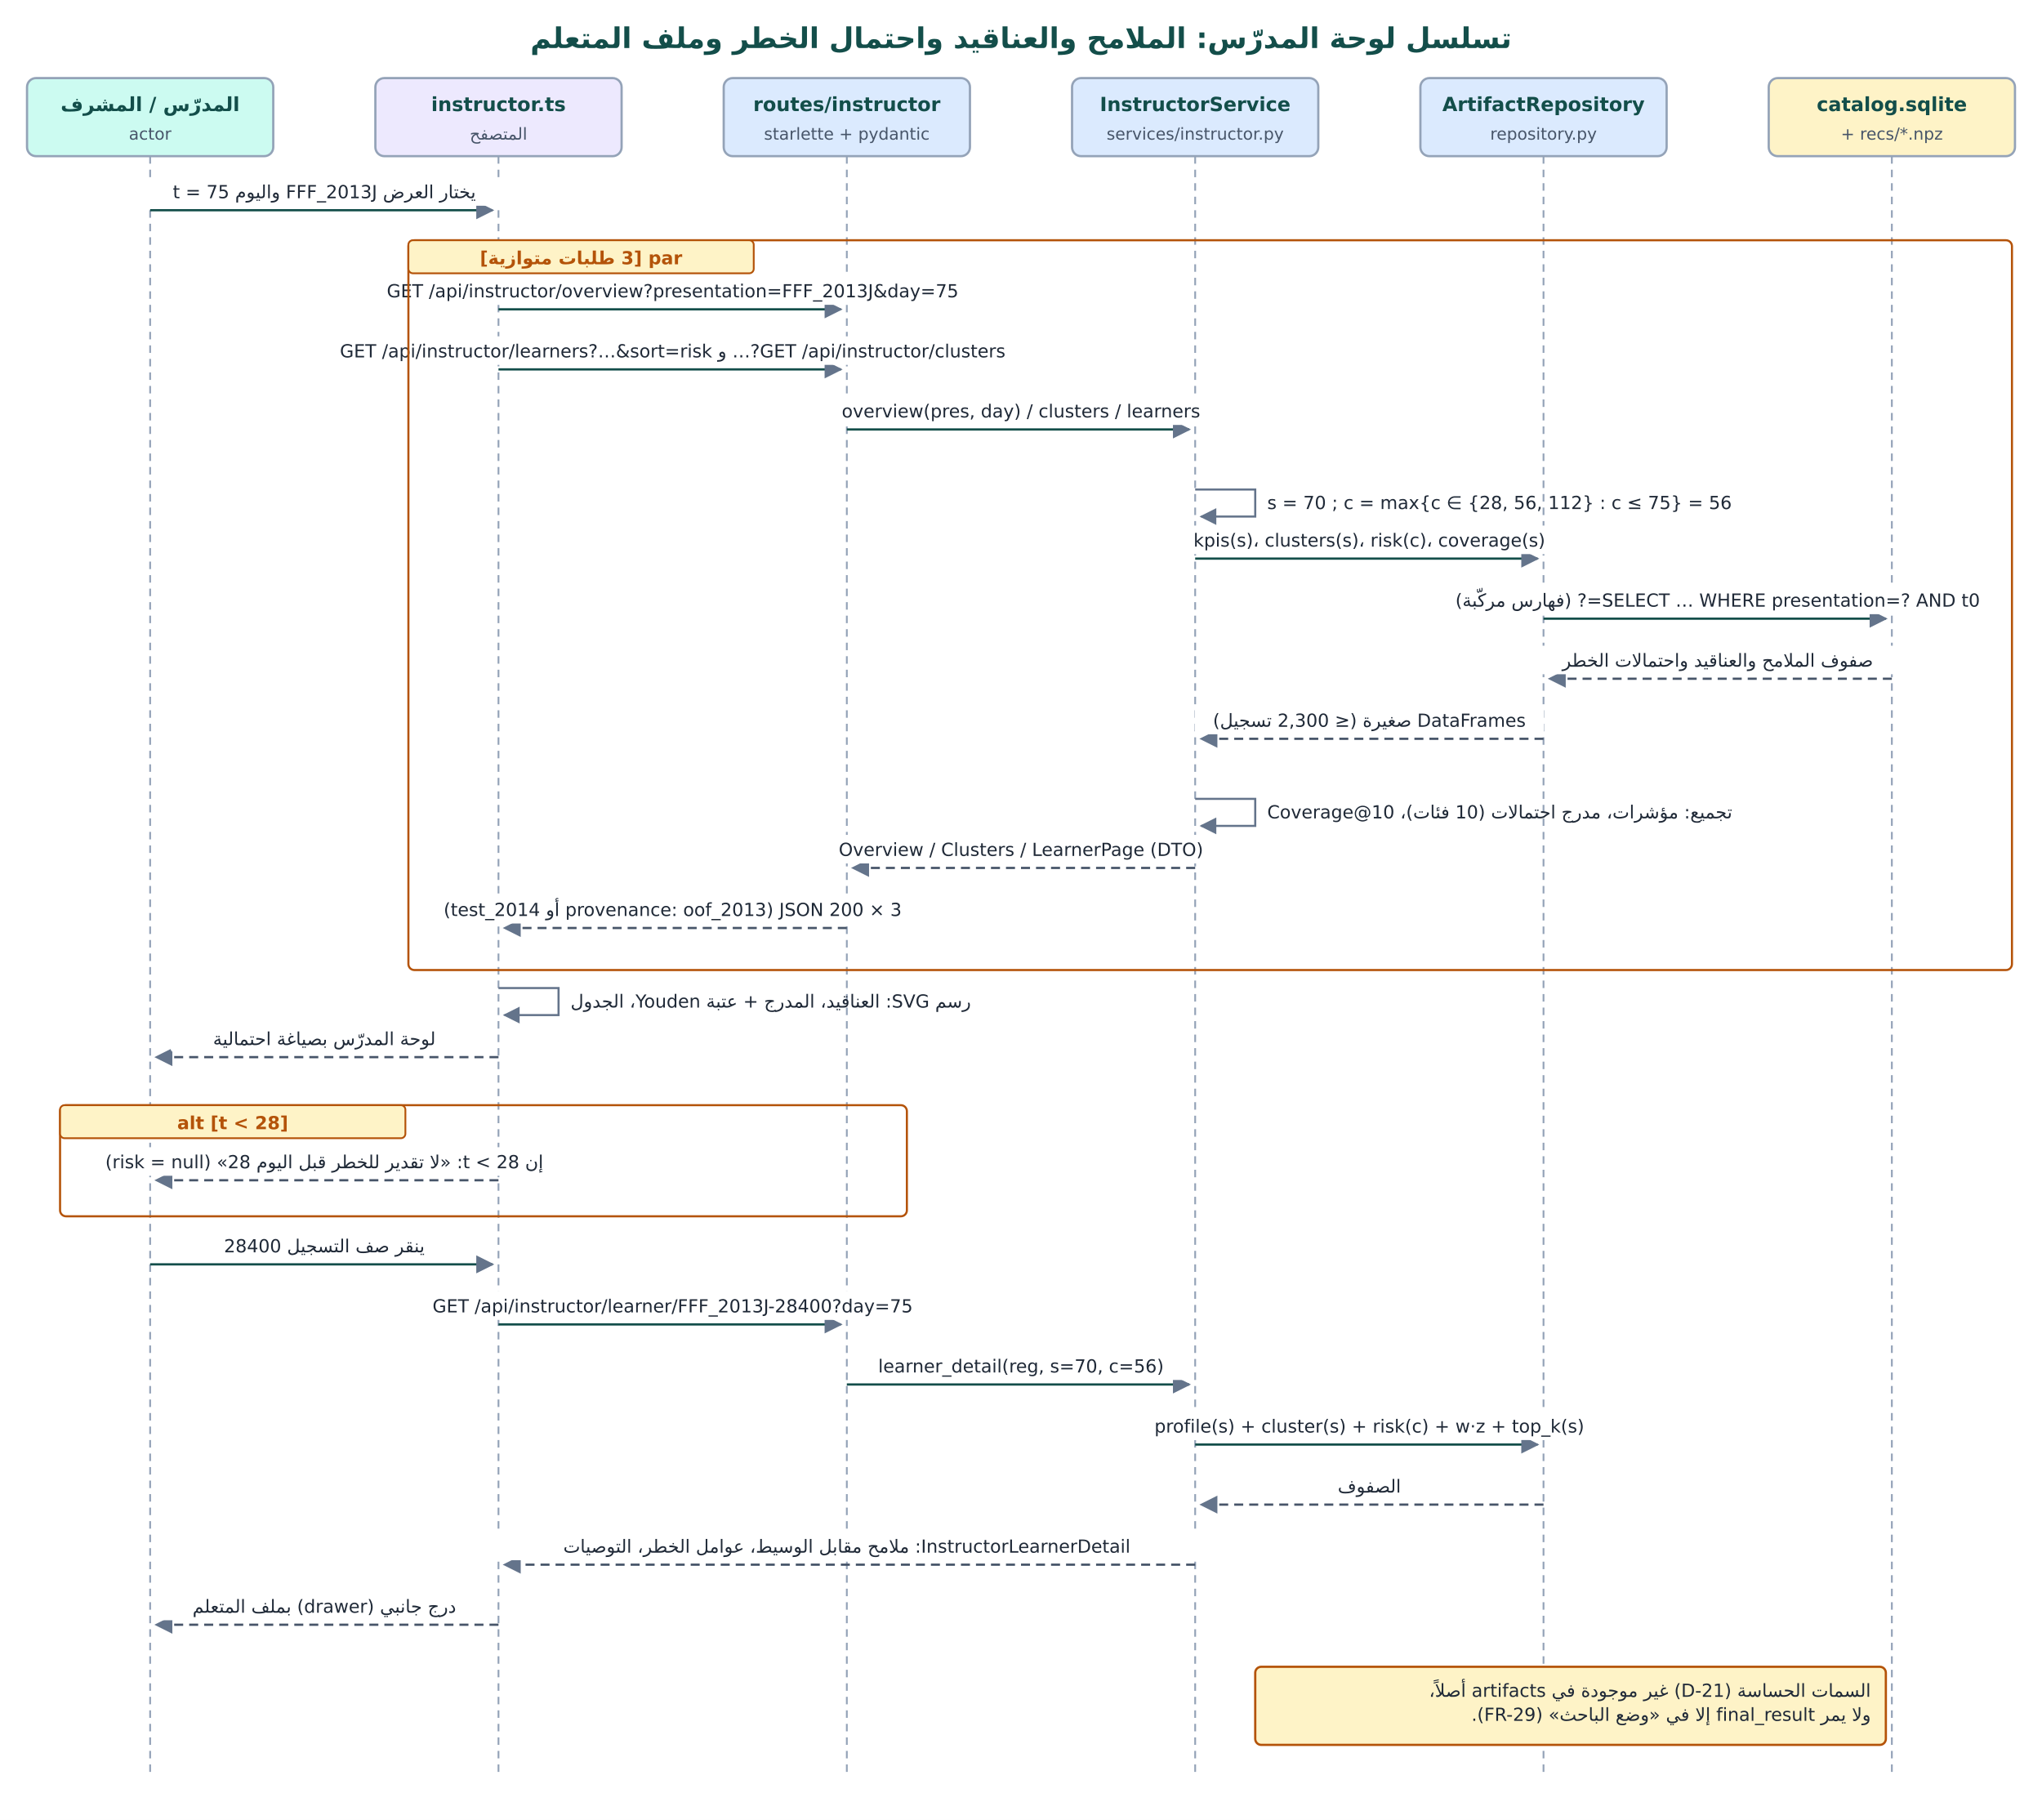
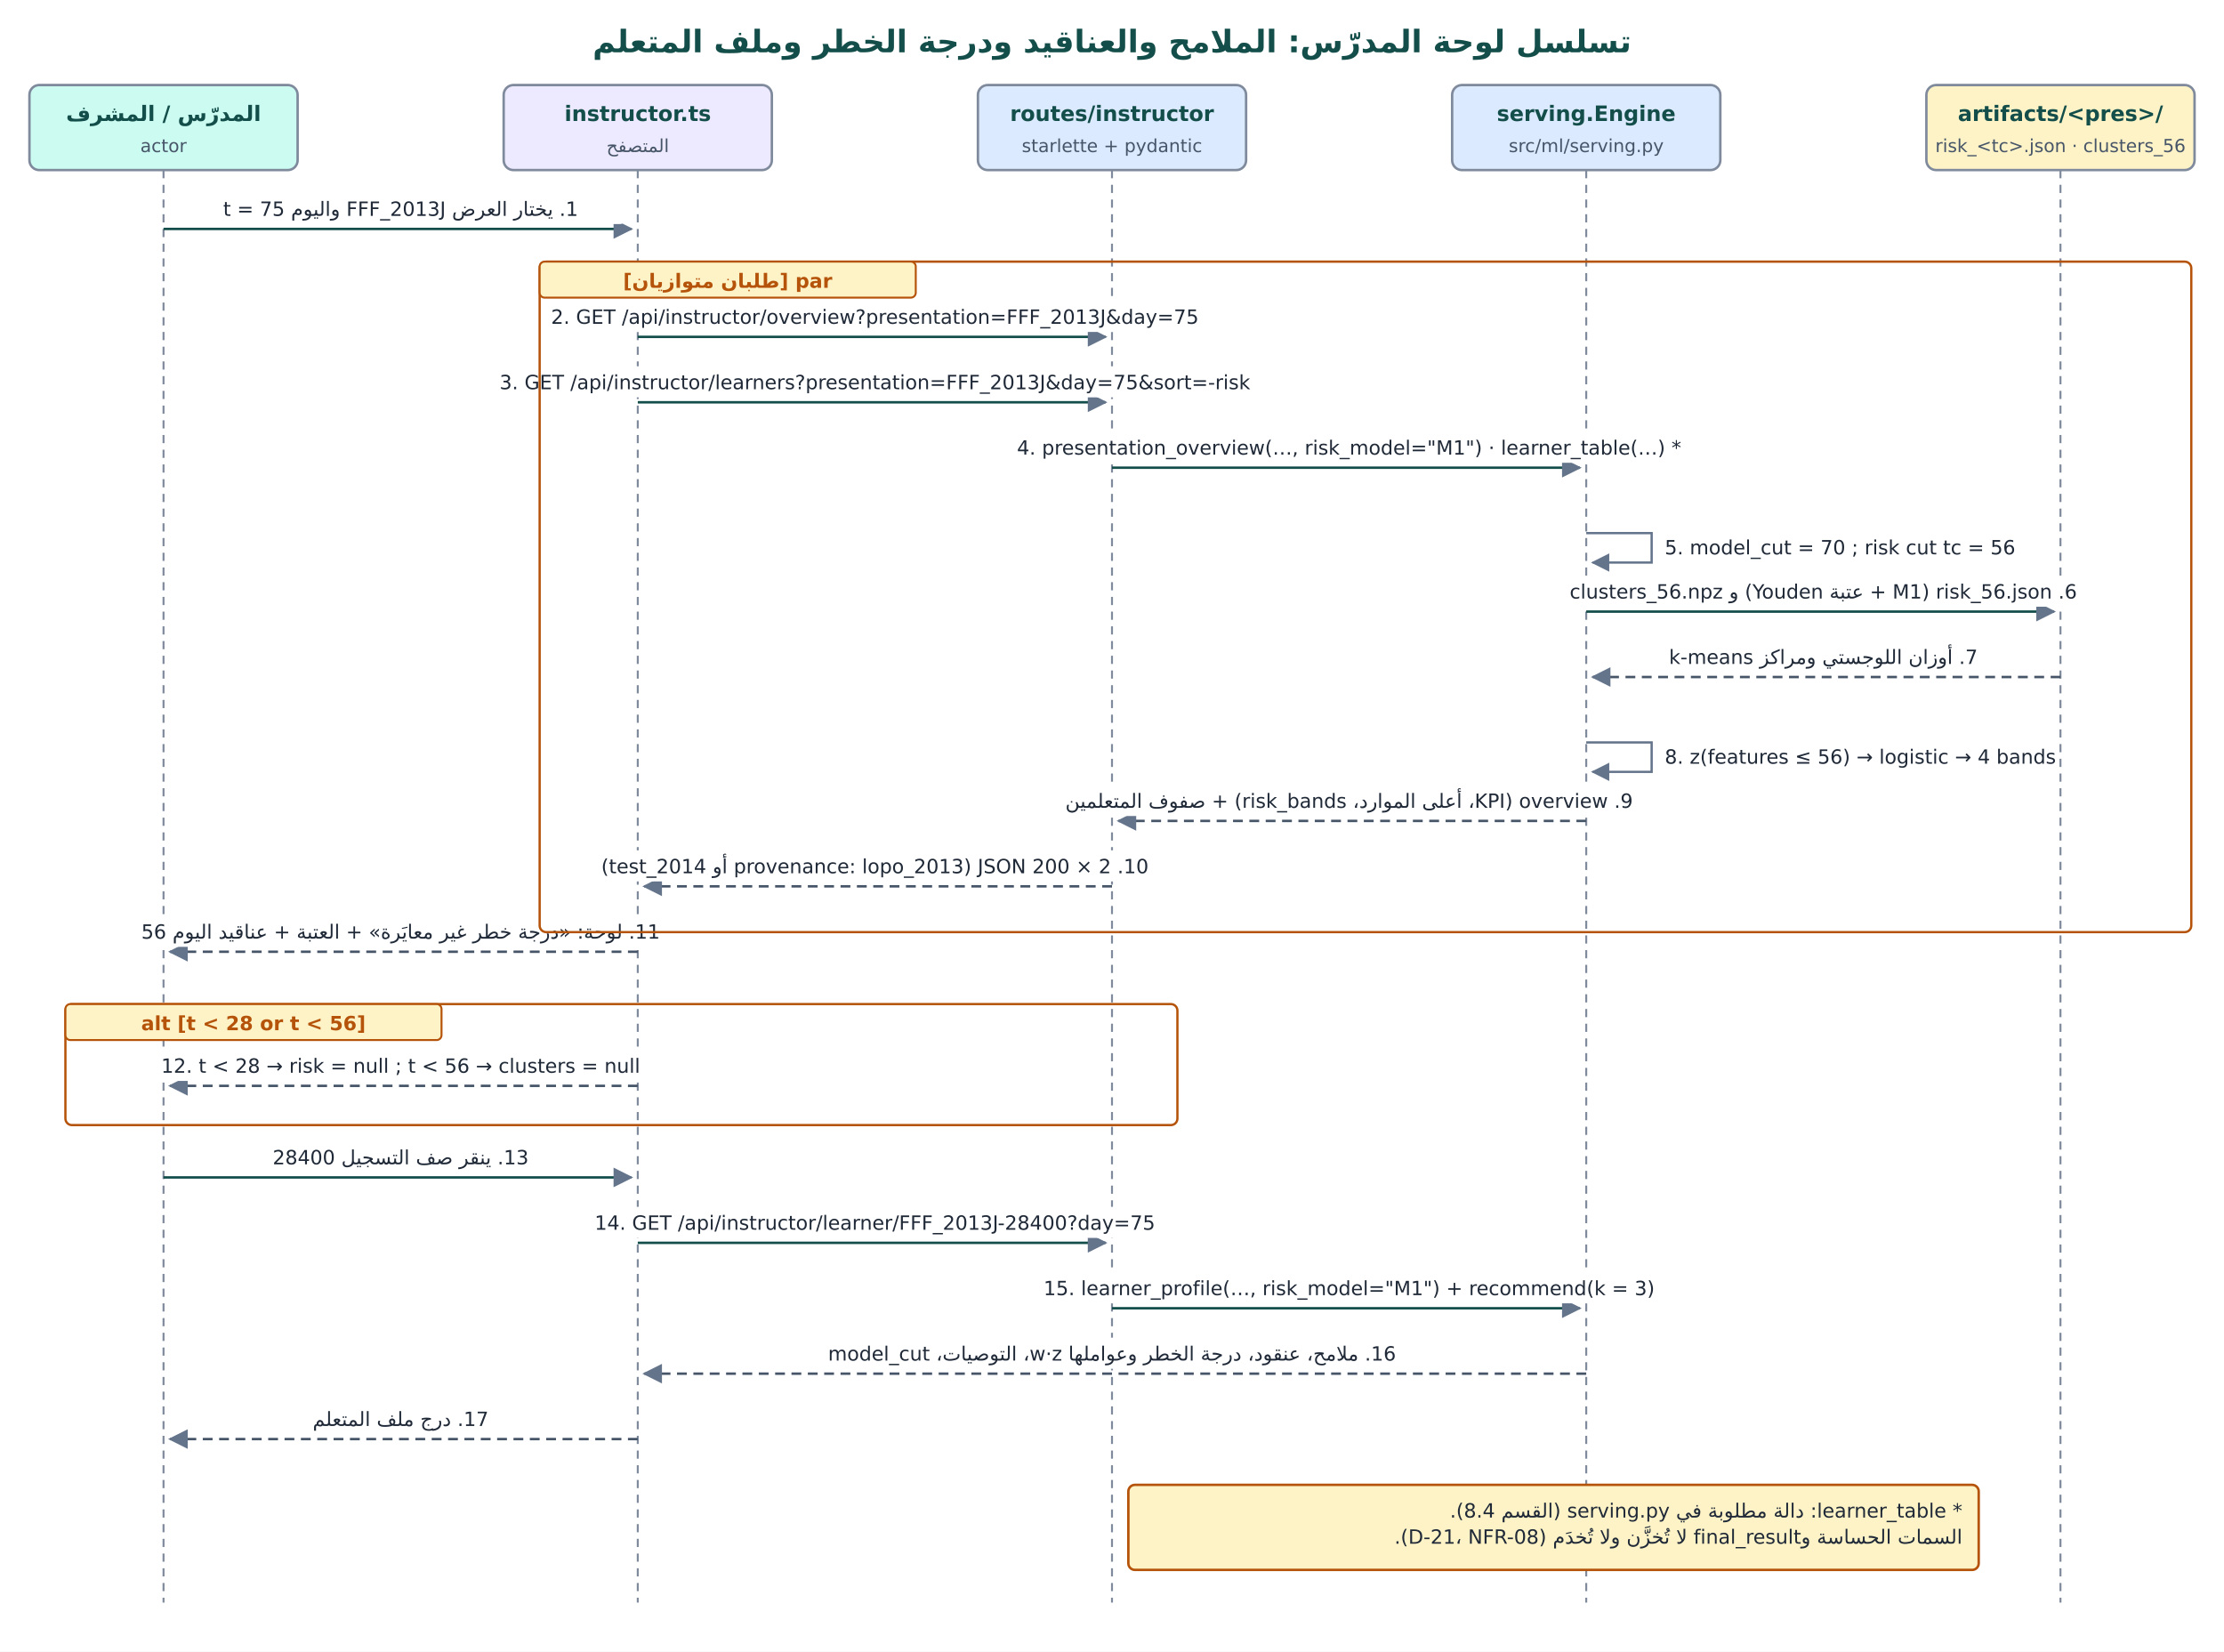
- <svg xmlns="http://www.w3.org/2000/svg" width="1360" height="1212" viewBox="0 0 1360 1212" font-family="DejaVu Sans, Arial, sans-serif">
+ <svg xmlns="http://www.w3.org/2000/svg" width="1360" height="1010" viewBox="0 0 1360 1010" font-family="DejaVu Sans, Arial, sans-serif">
  <defs>
    <marker id="arr" viewBox="0 0 10 10" refX="9" refY="5" markerWidth="8" markerHeight="8" orient="auto-start-reverse">
      <path d="M0,0 L10,5 L0,10 z" fill="#64748B" />
    </marker>
    <marker id="arrs" viewBox="0 0 10 10" refX="1" refY="5" markerWidth="8" markerHeight="8" orient="auto-start-reverse">
      <path d="M0,0 L10,5 L0,10 z" fill="#64748B" />
    </marker>
    <marker id="arrp" viewBox="0 0 10 10" refX="9" refY="5" markerWidth="8" markerHeight="8" orient="auto-start-reverse">
      <path d="M0,0 L10,5 L0,10 z" fill="#0F766E" />
    </marker>
    <marker id="arra" viewBox="0 0 10 10" refX="9" refY="5" markerWidth="8" markerHeight="8" orient="auto-start-reverse">
      <path d="M0,0 L10,5 L0,10 z" fill="#B45309" />
    </marker>
    <marker id="open" viewBox="0 0 12 12" refX="11" refY="6" markerWidth="10" markerHeight="10" orient="auto-start-reverse">
      <path d="M0,0 L11,6 L0,12" fill="none" stroke="#64748B" stroke-width="1.5" />
    </marker>
  </defs>
-   <rect x="0" y="0" width="1360" height="1212" fill="#ffffff" />
-   <text x="680.0" y="32" font-family="DejaVu Sans, Arial, sans-serif" font-size="19" font-weight="bold" fill="#134E4A" text-anchor="middle" direction="rtl">تسلسل لوحة المدرّس: الملامح والعناقيد واحتمال الخطر وملف المتعلم</text>
-   <rect x="18.0" y="52" width="164" height="52" rx="6" fill="#CCFBF1" stroke="#94A3B8" stroke-width="1.5" />
+   <rect x="0" y="0" width="1360" height="1010" fill="#ffffff" />
+   <text x="680.0" y="32" font-family="DejaVu Sans, Arial, sans-serif" font-size="19" font-weight="bold" fill="#134E4A" text-anchor="middle" direction="rtl">تسلسل لوحة المدرّس: الملامح والعناقيد ودرجة الخطر وملف المتعلم</text>
+   <rect x="18.0" y="52" width="164" height="52" rx="6" fill="#CCFBF1" stroke="#7F8A9C" stroke-width="1.5" />
  <text x="100.0" y="74" font-family="DejaVu Sans, Arial, sans-serif" font-size="13" font-weight="bold" fill="#134E4A" text-anchor="middle" direction="rtl">المدرّس / المشرف</text>
  <text x="100.0" y="93" font-family="DejaVu Sans, Arial, sans-serif" font-size="11" font-weight="normal" fill="#475569" text-anchor="middle">actor</text>
-   <line x1="100.0" y1="104" x2="100.0" y2="1182" stroke="#94A3B8" stroke-width="1.2" stroke-dasharray="5 4" />
-   <rect x="250.0" y="52" width="164" height="52" rx="6" fill="#EDE9FE" stroke="#94A3B8" stroke-width="1.5" />
-   <text x="332.0" y="74" font-family="DejaVu Sans, Arial, sans-serif" font-size="13" font-weight="bold" fill="#134E4A" text-anchor="middle">instructor.ts</text>
-   <text x="332.0" y="93" font-family="DejaVu Sans, Arial, sans-serif" font-size="11" font-weight="normal" fill="#475569" text-anchor="middle" direction="rtl">المتصفح</text>
-   <line x1="332.0" y1="104" x2="332.0" y2="1182" stroke="#94A3B8" stroke-width="1.2" stroke-dasharray="5 4" />
-   <rect x="482.0" y="52" width="164" height="52" rx="6" fill="#DBEAFE" stroke="#94A3B8" stroke-width="1.5" />
-   <text x="564.0" y="74" font-family="DejaVu Sans, Arial, sans-serif" font-size="13" font-weight="bold" fill="#134E4A" text-anchor="middle">routes/instructor</text>
-   <text x="564.0" y="93" font-family="DejaVu Sans, Arial, sans-serif" font-size="11" font-weight="normal" fill="#475569" text-anchor="middle">starlette + pydantic</text>
-   <line x1="564.0" y1="104" x2="564.0" y2="1182" stroke="#94A3B8" stroke-width="1.2" stroke-dasharray="5 4" />
-   <rect x="714.0" y="52" width="164" height="52" rx="6" fill="#DBEAFE" stroke="#94A3B8" stroke-width="1.5" />
-   <text x="796.0" y="74" font-family="DejaVu Sans, Arial, sans-serif" font-size="13" font-weight="bold" fill="#134E4A" text-anchor="middle">InstructorService</text>
-   <text x="796.0" y="93" font-family="DejaVu Sans, Arial, sans-serif" font-size="11" font-weight="normal" fill="#475569" text-anchor="middle">services/instructor.py</text>
-   <line x1="796.0" y1="104" x2="796.0" y2="1182" stroke="#94A3B8" stroke-width="1.2" stroke-dasharray="5 4" />
-   <rect x="946.0" y="52" width="164" height="52" rx="6" fill="#DBEAFE" stroke="#94A3B8" stroke-width="1.5" />
-   <text x="1028.0" y="74" font-family="DejaVu Sans, Arial, sans-serif" font-size="13" font-weight="bold" fill="#134E4A" text-anchor="middle">ArtifactRepository</text>
-   <text x="1028.0" y="93" font-family="DejaVu Sans, Arial, sans-serif" font-size="11" font-weight="normal" fill="#475569" text-anchor="middle">repository.py</text>
-   <line x1="1028.0" y1="104" x2="1028.0" y2="1182" stroke="#94A3B8" stroke-width="1.2" stroke-dasharray="5 4" />
-   <rect x="1178.0" y="52" width="164" height="52" rx="6" fill="#FEF3C7" stroke="#94A3B8" stroke-width="1.5" />
-   <text x="1260.0" y="74" font-family="DejaVu Sans, Arial, sans-serif" font-size="13" font-weight="bold" fill="#134E4A" text-anchor="middle">catalog.sqlite</text>
-   <text x="1260.0" y="93" font-family="DejaVu Sans, Arial, sans-serif" font-size="11" font-weight="normal" fill="#475569" text-anchor="middle">+ recs/*.npz</text>
-   <line x1="1260.0" y1="104" x2="1260.0" y2="1182" stroke="#94A3B8" stroke-width="1.2" stroke-dasharray="5 4" />
-   <line x1="100.0" y1="140" x2="328.0" y2="140" stroke="#134E4A" stroke-width="1.5" marker-end="url(#arr)" />
-   <rect x="89.2" y="118" width="253.6" height="19" rx="3" fill="#ffffff" stroke="#ffffff" stroke-width="0" />
-   <text x="216.0" y="132" font-family="DejaVu Sans, Arial, sans-serif" font-size="12" font-weight="normal" fill="#1F2937" text-anchor="middle" direction="rtl">يختار العرض FFF_2013J واليوم t = 75</text>
-   <line x1="332.0" y1="206" x2="560.0" y2="206" stroke="#134E4A" stroke-width="1.5" marker-end="url(#arr)" />
-   <rect x="241.16" y="184" width="413.68" height="19" rx="3" fill="#ffffff" stroke="#ffffff" stroke-width="0" />
-   <text x="448.0" y="198" font-family="DejaVu Sans, Arial, sans-serif" font-size="12" font-weight="normal" fill="#1F2937" text-anchor="middle">GET /api/instructor/overview?presentation=FFF_2013J&amp;day=75</text>
-   <line x1="332.0" y1="246" x2="560.0" y2="246" stroke="#134E4A" stroke-width="1.5" marker-end="url(#arr)" />
-   <rect x="182.0" y="224" width="532.0" height="19" rx="3" fill="#ffffff" stroke="#ffffff" stroke-width="0" />
-   <text x="448.0" y="238" font-family="DejaVu Sans, Arial, sans-serif" font-size="12" font-weight="normal" fill="#1F2937" text-anchor="middle" direction="rtl">GET /api/instructor/clusters?…  و  GET /api/instructor/learners?…&amp;sort=risk</text>
-   <line x1="564.0" y1="286" x2="792.0" y2="286" stroke="#134E4A" stroke-width="1.5" marker-end="url(#arr)" />
-   <rect x="532.32" y="264" width="295.36" height="19" rx="3" fill="#ffffff" stroke="#ffffff" stroke-width="0" />
-   <text x="680.0" y="278" font-family="DejaVu Sans, Arial, sans-serif" font-size="12" font-weight="normal" fill="#1F2937" text-anchor="middle">overview(pres, day) / clusters / learners</text>
-   <path d="M796.0,326 L836.0,326 L836.0,344 L800.0,344" fill="none" stroke="#64748B" stroke-width="1.4" marker-end="url(#arr)" />
-   <text x="844.0" y="339" font-family="DejaVu Sans, Arial, sans-serif" font-size="12" font-weight="normal" fill="#1F2937" text-anchor="start">s = 70 ;  c = max{c ∈ {28, 56, 112} : c ≤ 75} = 56</text>
-   <line x1="796.0" y1="372" x2="1024.0" y2="372" stroke="#134E4A" stroke-width="1.5" marker-end="url(#arr)" />
-   <rect x="760.84" y="350" width="302.32" height="19" rx="3" fill="#ffffff" stroke="#ffffff" stroke-width="0" />
-   <text x="912.0" y="364" font-family="DejaVu Sans, Arial, sans-serif" font-size="12" font-weight="normal" fill="#1F2937" text-anchor="middle" direction="rtl">kpis(s)، clusters(s)، risk(c)، coverage(s)</text>
-   <line x1="1028.0" y1="412" x2="1256.0" y2="412" stroke="#134E4A" stroke-width="1.5" marker-end="url(#arr)" />
-   <rect x="954.56" y="390" width="378.88" height="19" rx="3" fill="#ffffff" stroke="#ffffff" stroke-width="0" />
-   <text x="1144.0" y="404" font-family="DejaVu Sans, Arial, sans-serif" font-size="12" font-weight="normal" fill="#1F2937" text-anchor="middle" direction="rtl">SELECT … WHERE presentation=? AND t0=? (فهارس مركّبة)</text>
-   <line x1="1260.0" y1="452" x2="1032.0" y2="452" stroke="#475569" stroke-width="1.5" stroke-dasharray="6 4" marker-end="url(#arr)" />
-   <rect x="1006.76" y="430" width="274.48" height="19" rx="3" fill="#ffffff" stroke="#ffffff" stroke-width="0" />
-   <text x="1144.0" y="444" font-family="DejaVu Sans, Arial, sans-serif" font-size="12" font-weight="normal" fill="#1F2937" text-anchor="middle" direction="rtl">صفوف الملامح والعناقيد واحتمالات الخطر</text>
-   <line x1="1028.0" y1="492" x2="800.0" y2="492" stroke="#475569" stroke-width="1.5" stroke-dasharray="6 4" marker-end="url(#arr)" />
-   <rect x="795.64" y="470" width="232.72" height="19" rx="3" fill="#ffffff" stroke="#ffffff" stroke-width="0" />
-   <text x="912.0" y="484" font-family="DejaVu Sans, Arial, sans-serif" font-size="12" font-weight="normal" fill="#1F2937" text-anchor="middle" direction="rtl">DataFrames صغيرة (≤ 2,300 تسجيل)</text>
-   <path d="M796.0,532 L836.0,532 L836.0,550 L800.0,550" fill="none" stroke="#64748B" stroke-width="1.4" marker-end="url(#arr)" />
-   <text x="844.0" y="545" font-family="DejaVu Sans, Arial, sans-serif" font-size="12" font-weight="normal" fill="#1F2937" text-anchor="end" direction="rtl">تجميع: مؤشرات، مدرج احتمالات (10 فئات)، Coverage@10</text>
-   <line x1="796.0" y1="578" x2="568.0" y2="578" stroke="#475569" stroke-width="1.5" stroke-dasharray="6 4" marker-end="url(#arr)" />
-   <rect x="539.28" y="556" width="281.44" height="19" rx="3" fill="#ffffff" stroke="#ffffff" stroke-width="0" />
-   <text x="680.0" y="570" font-family="DejaVu Sans, Arial, sans-serif" font-size="12" font-weight="normal" fill="#1F2937" text-anchor="middle">Overview / Clusters / LearnerPage (DTO)</text>
-   <line x1="564.0" y1="618" x2="336.0" y2="618" stroke="#475569" stroke-width="1.5" stroke-dasharray="6 4" marker-end="url(#arr)" />
-   <rect x="275.96" y="596" width="344.08" height="19" rx="3" fill="#ffffff" stroke="#ffffff" stroke-width="0" />
-   <text x="448.0" y="610" font-family="DejaVu Sans, Arial, sans-serif" font-size="12" font-weight="normal" fill="#1F2937" text-anchor="middle" direction="rtl">3 × 200 JSON (provenance: oof_2013 أو test_2014)</text>
-   <path d="M332.0,658 L372.0,658 L372.0,676 L336.0,676" fill="none" stroke="#64748B" stroke-width="1.4" marker-end="url(#arr)" />
-   <text x="380.0" y="671" font-family="DejaVu Sans, Arial, sans-serif" font-size="12" font-weight="normal" fill="#1F2937" text-anchor="end" direction="rtl">رسم SVG: العناقيد، المدرج + عتبة Youden، الجدول</text>
-   <line x1="332.0" y1="704" x2="104.0" y2="704" stroke="#475569" stroke-width="1.5" stroke-dasharray="6 4" marker-end="url(#arr)" />
-   <rect x="113.56" y="682" width="204.88" height="19" rx="3" fill="#ffffff" stroke="#ffffff" stroke-width="0" />
-   <text x="216.0" y="696" font-family="DejaVu Sans, Arial, sans-serif" font-size="12" font-weight="normal" fill="#1F2937" text-anchor="middle" direction="rtl">لوحة المدرّس بصياغة احتمالية</text>
-   <line x1="332.0" y1="786" x2="104.0" y2="786" stroke="#475569" stroke-width="1.5" stroke-dasharray="6 4" marker-end="url(#arr)" />
-   <rect x="23.08" y="764" width="385.84" height="19" rx="3" fill="#ffffff" stroke="#ffffff" stroke-width="0" />
-   <text x="216.0" y="778" font-family="DejaVu Sans, Arial, sans-serif" font-size="12" font-weight="normal" fill="#1F2937" text-anchor="middle" direction="rtl">إن t &lt; 28: «لا تقدير للخطر قبل اليوم 28» (risk = null)</text>
-   <line x1="100.0" y1="842" x2="328.0" y2="842" stroke="#134E4A" stroke-width="1.5" marker-end="url(#arr)" />
-   <rect x="137.92" y="820" width="156.16" height="19" rx="3" fill="#ffffff" stroke="#ffffff" stroke-width="0" />
-   <text x="216.0" y="834" font-family="DejaVu Sans, Arial, sans-serif" font-size="12" font-weight="normal" fill="#1F2937" text-anchor="middle" direction="rtl">ينقر صف التسجيل 28400</text>
-   <line x1="332.0" y1="882" x2="560.0" y2="882" stroke="#134E4A" stroke-width="1.5" marker-end="url(#arr)" />
-   <rect x="269.0" y="860" width="358.0" height="19" rx="3" fill="#ffffff" stroke="#ffffff" stroke-width="0" />
-   <text x="448.0" y="874" font-family="DejaVu Sans, Arial, sans-serif" font-size="12" font-weight="normal" fill="#1F2937" text-anchor="middle">GET /api/instructor/learner/FFF_2013J-28400?day=75</text>
-   <line x1="564.0" y1="922" x2="792.0" y2="922" stroke="#134E4A" stroke-width="1.5" marker-end="url(#arr)" />
-   <rect x="567.12" y="900" width="225.76" height="19" rx="3" fill="#ffffff" stroke="#ffffff" stroke-width="0" />
-   <text x="680.0" y="914" font-family="DejaVu Sans, Arial, sans-serif" font-size="12" font-weight="normal" fill="#1F2937" text-anchor="middle">learner_detail(reg, s=70, c=56)</text>
-   <line x1="796.0" y1="962" x2="1024.0" y2="962" stroke="#134E4A" stroke-width="1.5" marker-end="url(#arr)" />
-   <rect x="733.0" y="940" width="358.0" height="19" rx="3" fill="#ffffff" stroke="#ffffff" stroke-width="0" />
-   <text x="912.0" y="954" font-family="DejaVu Sans, Arial, sans-serif" font-size="12" font-weight="normal" fill="#1F2937" text-anchor="middle">profile(s) + cluster(s) + risk(c) + w·z + top_k(s)</text>
-   <line x1="1028.0" y1="1002" x2="800.0" y2="1002" stroke="#475569" stroke-width="1.5" stroke-dasharray="6 4" marker-end="url(#arr)" />
-   <rect x="886.12" y="980" width="51.76" height="19" rx="3" fill="#ffffff" stroke="#ffffff" stroke-width="0" />
-   <text x="912.0" y="994" font-family="DejaVu Sans, Arial, sans-serif" font-size="12" font-weight="normal" fill="#1F2937" text-anchor="middle" direction="rtl">الصفوف</text>
-   <line x1="796.0" y1="1042" x2="336.0" y2="1042" stroke="#475569" stroke-width="1.5" stroke-dasharray="6 4" marker-end="url(#arr)" />
-   <rect x="329.32" y="1020" width="469.36" height="19" rx="3" fill="#ffffff" stroke="#ffffff" stroke-width="0" />
-   <text x="564.0" y="1034" font-family="DejaVu Sans, Arial, sans-serif" font-size="12" font-weight="normal" fill="#1F2937" text-anchor="middle" direction="rtl">InstructorLearnerDetail: ملامح مقابل الوسيط، عوامل الخطر، التوصيات</text>
-   <line x1="332.0" y1="1082" x2="104.0" y2="1082" stroke="#475569" stroke-width="1.5" stroke-dasharray="6 4" marker-end="url(#arr)" />
-   <rect x="103.12" y="1060" width="225.76" height="19" rx="3" fill="#ffffff" stroke="#ffffff" stroke-width="0" />
-   <text x="216.0" y="1074" font-family="DejaVu Sans, Arial, sans-serif" font-size="12" font-weight="normal" fill="#1F2937" text-anchor="middle" direction="rtl">درج جانبي (drawer) بملف المتعلم</text>
-   <rect x="272.0" y="160" width="1068.0" height="486" rx="4" fill="none" stroke="#B45309" stroke-width="1.4" />
-   <rect x="272.0" y="160" width="230" height="22" rx="3" fill="#FEF3C7" stroke="#B45309" stroke-width="1.2" />
-   <text x="387.0" y="176" font-family="DejaVu Sans, Arial, sans-serif" font-size="12" font-weight="bold" fill="#B45309" text-anchor="middle" direction="rtl">par [3 طلبات متوازية]</text>
-   <rect x="40.0" y="736" width="564.0" height="74" rx="4" fill="none" stroke="#B45309" stroke-width="1.4" />
-   <rect x="40.0" y="736" width="230" height="22" rx="3" fill="#FEF3C7" stroke="#B45309" stroke-width="1.2" />
-   <text x="155.0" y="752" font-family="DejaVu Sans, Arial, sans-serif" font-size="12" font-weight="bold" fill="#B45309" text-anchor="middle">alt [t &lt; 28]</text>
-   <rect x="836.0" y="1110" width="420" height="52" rx="4" fill="#FEF3C7" stroke="#B45309" stroke-width="1.5" />
-   <text x="1246.0" y="1130" font-family="DejaVu Sans, Arial, sans-serif" font-size="12" font-weight="normal" fill="#1F2937" text-anchor="start" direction="rtl">السمات الحساسة (D-21) غير موجودة في artifacts أصلاً،</text>
-   <text x="1246.0" y="1146" font-family="DejaVu Sans, Arial, sans-serif" font-size="12" font-weight="normal" fill="#1F2937" text-anchor="start" direction="rtl">ولا يمر final_result إلا في «وضع الباحث» (FR-29).</text>
+   <line x1="100.0" y1="104" x2="100.0" y2="980" stroke="#7F8A9C" stroke-width="1.2" stroke-dasharray="5 4" />
+   <rect x="308.0" y="52" width="164" height="52" rx="6" fill="#EDE9FE" stroke="#7F8A9C" stroke-width="1.5" />
+   <text x="390.0" y="74" font-family="DejaVu Sans, Arial, sans-serif" font-size="13" font-weight="bold" fill="#134E4A" text-anchor="middle">instructor.ts</text>
+   <text x="390.0" y="93" font-family="DejaVu Sans, Arial, sans-serif" font-size="11" font-weight="normal" fill="#475569" text-anchor="middle" direction="rtl">المتصفح</text>
+   <line x1="390.0" y1="104" x2="390.0" y2="980" stroke="#7F8A9C" stroke-width="1.2" stroke-dasharray="5 4" />
+   <rect x="598.0" y="52" width="164" height="52" rx="6" fill="#DBEAFE" stroke="#7F8A9C" stroke-width="1.5" />
+   <text x="680.0" y="74" font-family="DejaVu Sans, Arial, sans-serif" font-size="13" font-weight="bold" fill="#134E4A" text-anchor="middle">routes/instructor</text>
+   <text x="680.0" y="93" font-family="DejaVu Sans, Arial, sans-serif" font-size="11" font-weight="normal" fill="#475569" text-anchor="middle">starlette + pydantic</text>
+   <line x1="680.0" y1="104" x2="680.0" y2="980" stroke="#7F8A9C" stroke-width="1.2" stroke-dasharray="5 4" />
+   <rect x="888.0" y="52" width="164" height="52" rx="6" fill="#DBEAFE" stroke="#7F8A9C" stroke-width="1.5" />
+   <text x="970.0" y="74" font-family="DejaVu Sans, Arial, sans-serif" font-size="13" font-weight="bold" fill="#134E4A" text-anchor="middle">serving.Engine</text>
+   <text x="970.0" y="93" font-family="DejaVu Sans, Arial, sans-serif" font-size="11" font-weight="normal" fill="#475569" text-anchor="middle">src/ml/serving.py</text>
+   <line x1="970.0" y1="104" x2="970.0" y2="980" stroke="#7F8A9C" stroke-width="1.2" stroke-dasharray="5 4" />
+   <rect x="1178.0" y="52" width="164" height="52" rx="6" fill="#FEF3C7" stroke="#7F8A9C" stroke-width="1.5" />
+   <text x="1260.0" y="74" font-family="DejaVu Sans, Arial, sans-serif" font-size="13" font-weight="bold" fill="#134E4A" text-anchor="middle">artifacts/&lt;pres&gt;/</text>
+   <text x="1260.0" y="93" font-family="DejaVu Sans, Arial, sans-serif" font-size="11" font-weight="normal" fill="#475569" text-anchor="middle">risk_&lt;tc&gt;.json · clusters_56</text>
+   <line x1="1260.0" y1="104" x2="1260.0" y2="980" stroke="#7F8A9C" stroke-width="1.2" stroke-dasharray="5 4" />
+   <line x1="100.0" y1="140" x2="386.0" y2="140" stroke="#134E4A" stroke-width="1.5" marker-end="url(#arr)" />
+   <rect x="107.76" y="118" width="274.48" height="19" rx="3" fill="#ffffff" stroke="#ffffff" stroke-width="0" />
+   <text x="245.0" y="132" font-family="DejaVu Sans, Arial, sans-serif" font-size="12" font-weight="normal" fill="#1F2937" text-anchor="middle" direction="rtl">1. يختار العرض FFF_2013J واليوم t = 75</text>
+   <line x1="390.0" y1="206" x2="676.0" y2="206" stroke="#134E4A" stroke-width="1.5" marker-end="url(#arr)" />
+   <rect x="317.72" y="184" width="434.56" height="19" rx="3" fill="#ffffff" stroke="#ffffff" stroke-width="0" />
+   <text x="535.0" y="198" font-family="DejaVu Sans, Arial, sans-serif" font-size="12" font-weight="normal" fill="#1F2937" text-anchor="middle">2. GET /api/instructor/overview?presentation=FFF_2013J&amp;day=75</text>
+   <line x1="390.0" y1="246" x2="676.0" y2="246" stroke="#134E4A" stroke-width="1.5" marker-end="url(#arr)" />
+   <rect x="279.44" y="224" width="511.12" height="19" rx="3" fill="#ffffff" stroke="#ffffff" stroke-width="0" />
+   <text x="535.0" y="238" font-family="DejaVu Sans, Arial, sans-serif" font-size="12" font-weight="normal" fill="#1F2937" text-anchor="middle">3. GET /api/instructor/learners?presentation=FFF_2013J&amp;day=75&amp;sort=-risk</text>
+   <line x1="680.0" y1="286" x2="966.0" y2="286" stroke="#134E4A" stroke-width="1.5" marker-end="url(#arr)" />
+   <rect x="593.8" y="264" width="462.4" height="19" rx="3" fill="#ffffff" stroke="#ffffff" stroke-width="0" />
+   <text x="825.0" y="278" font-family="DejaVu Sans, Arial, sans-serif" font-size="12" font-weight="normal" fill="#1F2937" text-anchor="middle">4. presentation_overview(…, risk_model="M1") · learner_table(…) *</text>
+   <path d="M970.0,326 L1010.0,326 L1010.0,344 L974.0,344" fill="none" stroke="#64748B" stroke-width="1.4" marker-end="url(#arr)" />
+   <text x="1018.0" y="339" font-family="DejaVu Sans, Arial, sans-serif" font-size="12" font-weight="normal" fill="#1F2937" text-anchor="start">5. model_cut = 70 ; risk cut tc = 56</text>
+   <line x1="970.0" y1="374" x2="1256.0" y2="374" stroke="#134E4A" stroke-width="1.5" marker-end="url(#arr)" />
+   <rect x="929.04" y="352" width="371.92" height="19" rx="3" fill="#ffffff" stroke="#ffffff" stroke-width="0" />
+   <text x="1115.0" y="366" font-family="DejaVu Sans, Arial, sans-serif" font-size="12" font-weight="normal" fill="#1F2937" text-anchor="middle" direction="rtl">6. risk_56.json (M1 + عتبة Youden) و clusters_56.npz</text>
+   <line x1="1260.0" y1="414" x2="974.0" y2="414" stroke="#475569" stroke-width="1.5" stroke-dasharray="6 4" marker-end="url(#arr)" />
+   <rect x="998.64" y="392" width="232.72" height="19" rx="3" fill="#ffffff" stroke="#ffffff" stroke-width="0" />
+   <text x="1115.0" y="406" font-family="DejaVu Sans, Arial, sans-serif" font-size="12" font-weight="normal" fill="#1F2937" text-anchor="middle" direction="rtl">7. أوزان اللوجستي ومراكز k-means</text>
+   <path d="M970.0,454 L1010.0,454 L1010.0,472 L974.0,472" fill="none" stroke="#64748B" stroke-width="1.4" marker-end="url(#arr)" />
+   <text x="1018.0" y="467" font-family="DejaVu Sans, Arial, sans-serif" font-size="12" font-weight="normal" fill="#1F2937" text-anchor="start">8. z(features ≤ 56) → logistic → 4 bands</text>
+   <line x1="970.0" y1="502" x2="684.0" y2="502" stroke="#475569" stroke-width="1.5" stroke-dasharray="6 4" marker-end="url(#arr)" />
+   <rect x="611.2" y="480" width="427.6" height="19" rx="3" fill="#ffffff" stroke="#ffffff" stroke-width="0" />
+   <text x="825.0" y="494" font-family="DejaVu Sans, Arial, sans-serif" font-size="12" font-weight="normal" fill="#1F2937" text-anchor="middle" direction="rtl">9. overview (KPI، أعلى الموارد، risk_bands) + صفوف المتعلمين</text>
+   <line x1="680.0" y1="542" x2="394.0" y2="542" stroke="#475569" stroke-width="1.5" stroke-dasharray="6 4" marker-end="url(#arr)" />
+   <rect x="345.56" y="520" width="378.88" height="19" rx="3" fill="#ffffff" stroke="#ffffff" stroke-width="0" />
+   <text x="535.0" y="534" font-family="DejaVu Sans, Arial, sans-serif" font-size="12" font-weight="normal" fill="#1F2937" text-anchor="middle" direction="rtl">10. 2 × 200 JSON (provenance: lopo_2013 أو test_2014)</text>
+   <line x1="390.0" y1="582" x2="104.0" y2="582" stroke="#475569" stroke-width="1.5" stroke-dasharray="6 4" marker-end="url(#arr)" />
+   <rect x="34.68" y="560" width="420.64" height="19" rx="3" fill="#ffffff" stroke="#ffffff" stroke-width="0" />
+   <text x="245.0" y="574" font-family="DejaVu Sans, Arial, sans-serif" font-size="12" font-weight="normal" fill="#1F2937" text-anchor="middle" direction="rtl">11. لوحة: «درجة خطر غير معايَرة» + العتبة + عناقيد اليوم 56</text>
+   <line x1="390.0" y1="664" x2="104.0" y2="664" stroke="#475569" stroke-width="1.5" stroke-dasharray="6 4" marker-end="url(#arr)" />
+   <rect x="62.52" y="642" width="364.96" height="19" rx="3" fill="#ffffff" stroke="#ffffff" stroke-width="0" />
+   <text x="245.0" y="656" font-family="DejaVu Sans, Arial, sans-serif" font-size="12" font-weight="normal" fill="#1F2937" text-anchor="middle">12. t &lt; 28 → risk = null ; t &lt; 56 → clusters = null</text>
+   <line x1="100.0" y1="720" x2="386.0" y2="720" stroke="#134E4A" stroke-width="1.5" marker-end="url(#arr)" />
+   <rect x="153.0" y="698" width="184.0" height="19" rx="3" fill="#ffffff" stroke="#ffffff" stroke-width="0" />
+   <text x="245.0" y="712" font-family="DejaVu Sans, Arial, sans-serif" font-size="12" font-weight="normal" fill="#1F2937" text-anchor="middle" direction="rtl">13. ينقر صف التسجيل 28400</text>
+   <line x1="390.0" y1="760" x2="676.0" y2="760" stroke="#134E4A" stroke-width="1.5" marker-end="url(#arr)" />
+   <rect x="342.08" y="738" width="385.84" height="19" rx="3" fill="#ffffff" stroke="#ffffff" stroke-width="0" />
+   <text x="535.0" y="752" font-family="DejaVu Sans, Arial, sans-serif" font-size="12" font-weight="normal" fill="#1F2937" text-anchor="middle">14. GET /api/instructor/learner/FFF_2013J-28400?day=75</text>
+   <line x1="680.0" y1="800" x2="966.0" y2="800" stroke="#134E4A" stroke-width="1.5" marker-end="url(#arr)" />
+   <rect x="618.16" y="778" width="413.68" height="19" rx="3" fill="#ffffff" stroke="#ffffff" stroke-width="0" />
+   <text x="825.0" y="792" font-family="DejaVu Sans, Arial, sans-serif" font-size="12" font-weight="normal" fill="#1F2937" text-anchor="middle">15. learner_profile(…, risk_model="M1") + recommend(k = 3)</text>
+   <line x1="970.0" y1="840" x2="394.0" y2="840" stroke="#475569" stroke-width="1.5" stroke-dasharray="6 4" marker-end="url(#arr)" />
+   <rect x="459.24" y="818" width="441.52" height="19" rx="3" fill="#ffffff" stroke="#ffffff" stroke-width="0" />
+   <text x="680.0" y="832" font-family="DejaVu Sans, Arial, sans-serif" font-size="12" font-weight="normal" fill="#1F2937" text-anchor="middle" direction="rtl">16. ملامح، عنقود، درجة الخطر وعواملها w·z، التوصيات، model_cut</text>
+   <line x1="390.0" y1="880" x2="104.0" y2="880" stroke="#475569" stroke-width="1.5" stroke-dasharray="6 4" marker-end="url(#arr)" />
+   <rect x="173.88" y="858" width="142.24" height="19" rx="3" fill="#ffffff" stroke="#ffffff" stroke-width="0" />
+   <text x="245.0" y="872" font-family="DejaVu Sans, Arial, sans-serif" font-size="12" font-weight="normal" fill="#1F2937" text-anchor="middle" direction="rtl">17. درج ملف المتعلم</text>
+   <rect x="330.0" y="160" width="1010.0" height="410" rx="4" fill="none" stroke="#B45309" stroke-width="1.4" />
+   <rect x="330.0" y="160" width="230" height="22" rx="3" fill="#FEF3C7" stroke="#B45309" stroke-width="1.2" />
+   <text x="445.0" y="176" font-family="DejaVu Sans, Arial, sans-serif" font-size="12" font-weight="bold" fill="#B45309" text-anchor="middle" direction="rtl">par [طلبان متوازيان]</text>
+   <rect x="40.0" y="614" width="680.0" height="74" rx="4" fill="none" stroke="#B45309" stroke-width="1.4" />
+   <rect x="40.0" y="614" width="230" height="22" rx="3" fill="#FEF3C7" stroke="#B45309" stroke-width="1.2" />
+   <text x="155.0" y="630" font-family="DejaVu Sans, Arial, sans-serif" font-size="12" font-weight="bold" fill="#B45309" text-anchor="middle">alt [t &lt; 28 or t &lt; 56]</text>
+   <rect x="690.0" y="908" width="520" height="52" rx="4" fill="#FEF3C7" stroke="#B45309" stroke-width="1.5" />
+   <text x="1200.0" y="928" font-family="DejaVu Sans, Arial, sans-serif" font-size="12" font-weight="normal" fill="#1F2937" text-anchor="start" direction="rtl">* learner_table: دالة مطلوبة في serving.py (القسم 8.4).</text>
+   <text x="1200.0" y="944" font-family="DejaVu Sans, Arial, sans-serif" font-size="12" font-weight="normal" fill="#1F2937" text-anchor="start" direction="rtl">السمات الحساسة وfinal_result لا تُخزَّن ولا تُخدَم (D-21، NFR-08).</text>
</svg>
